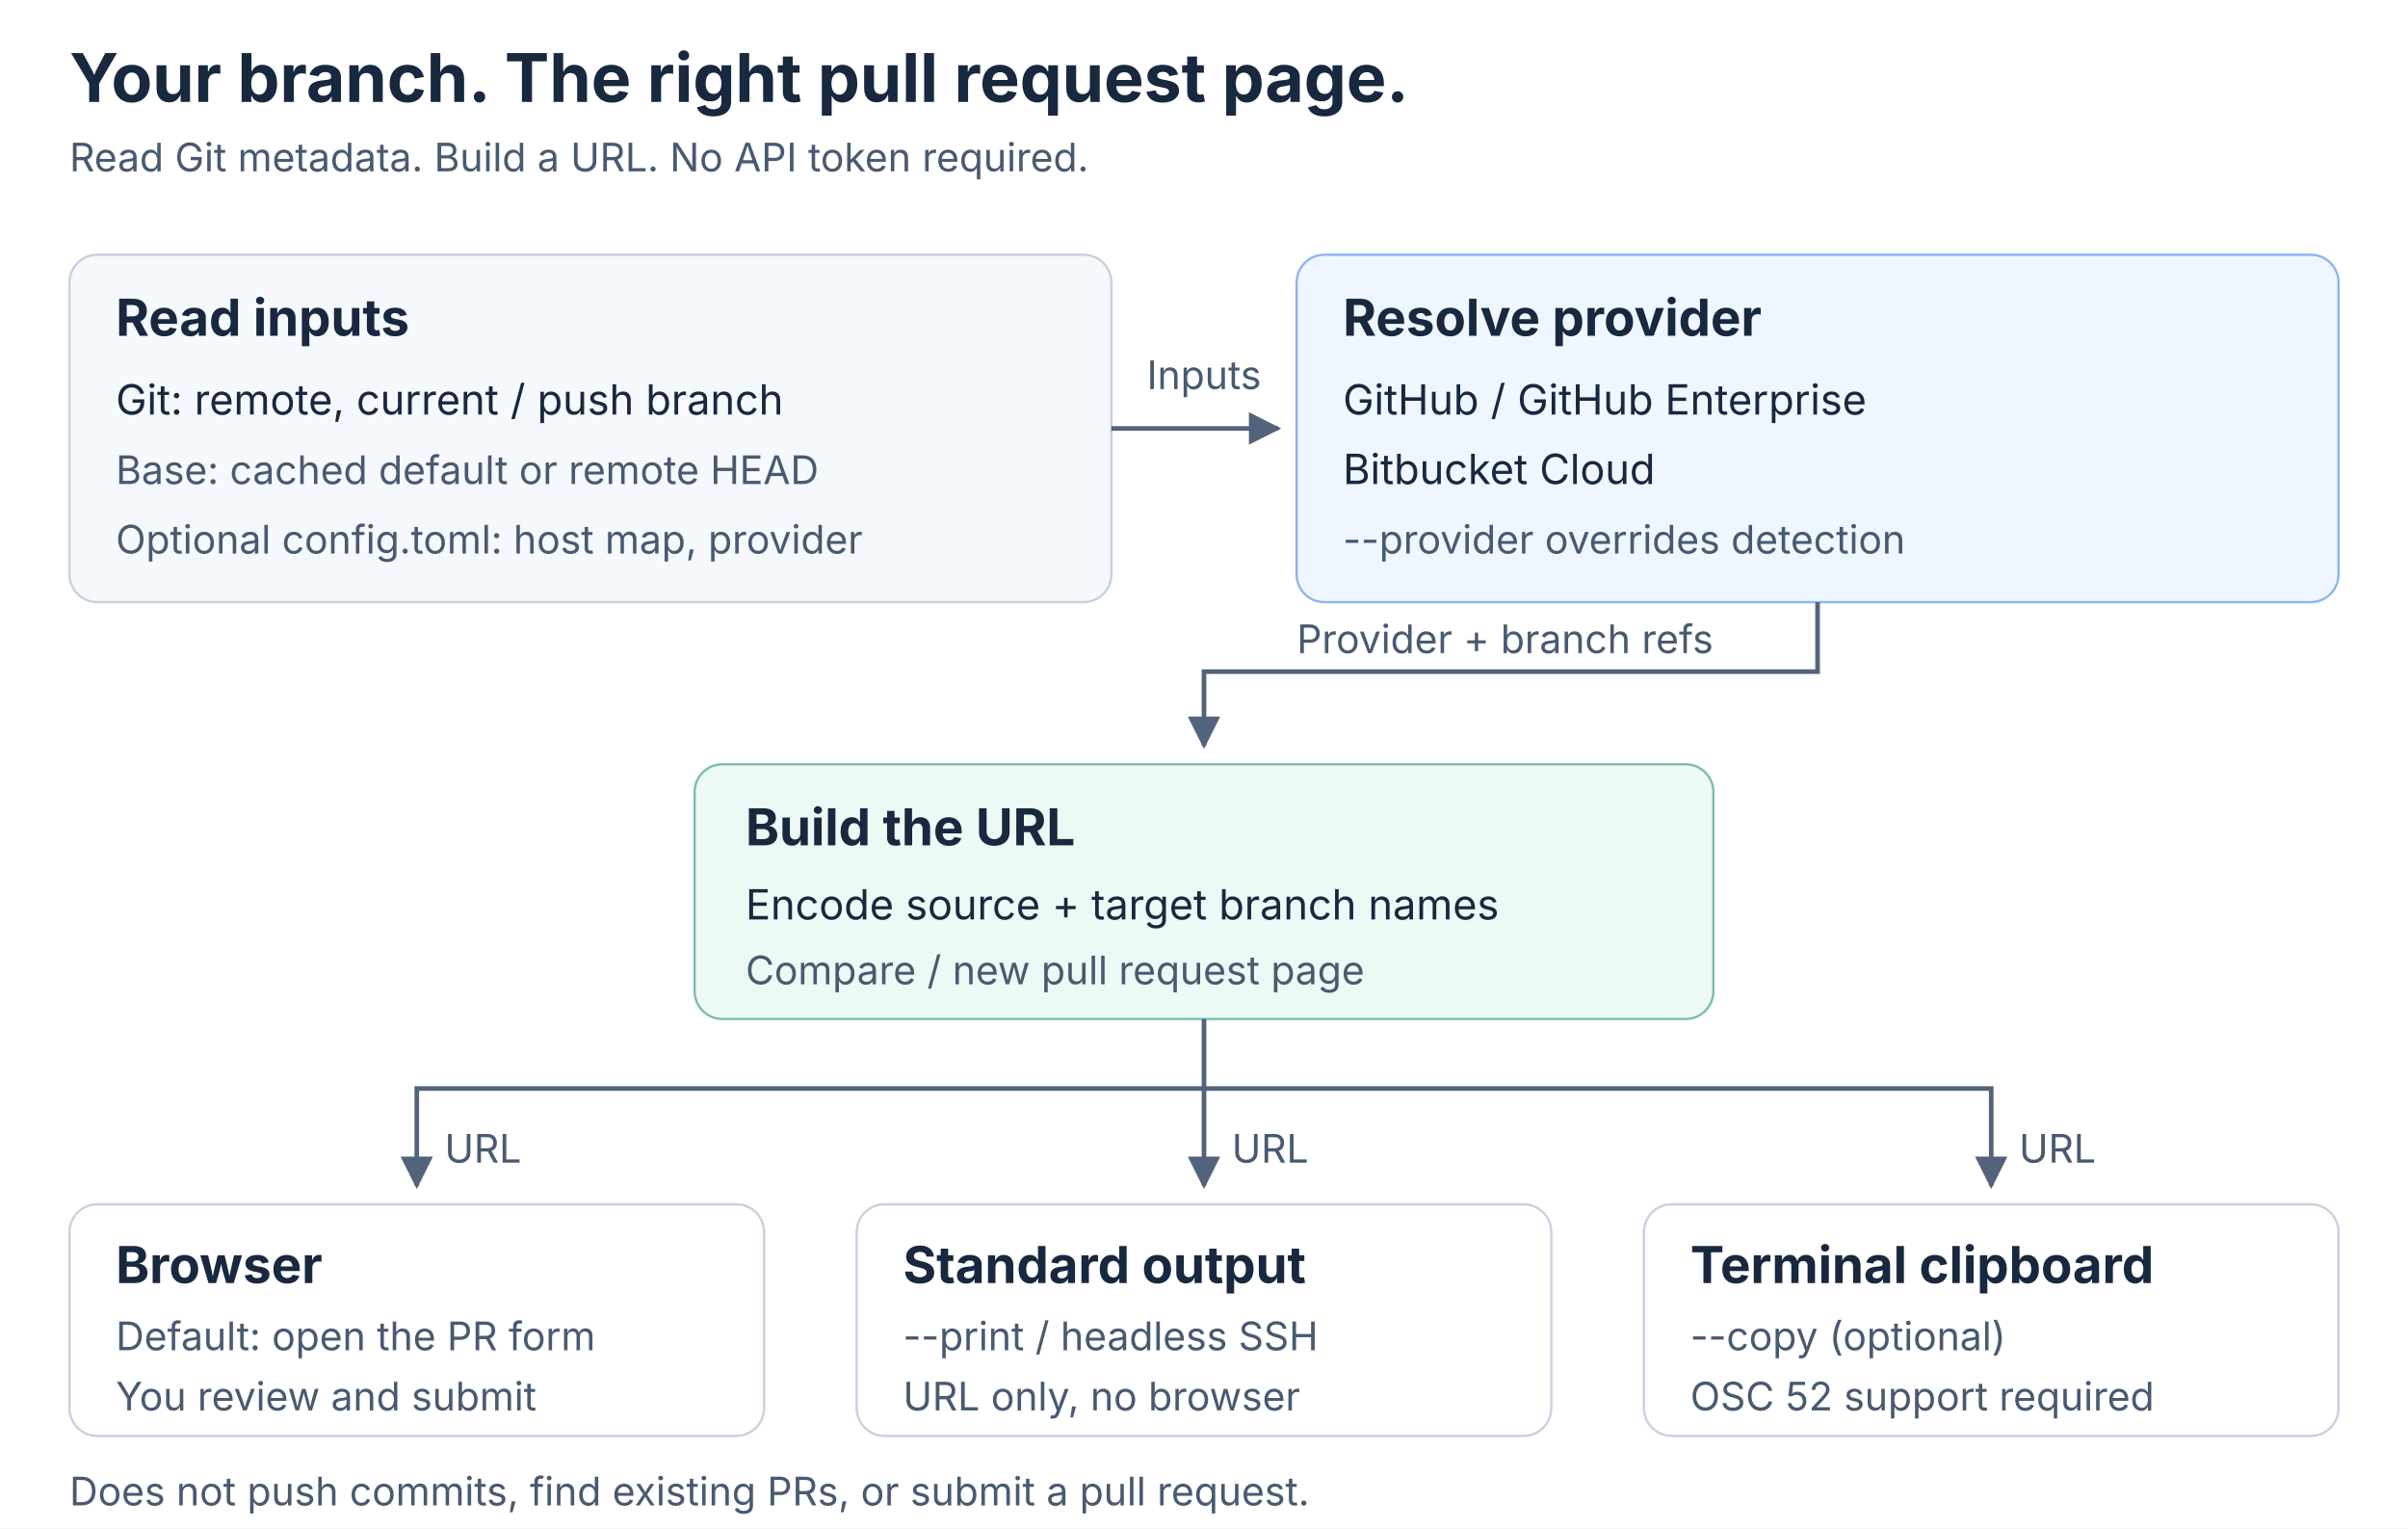
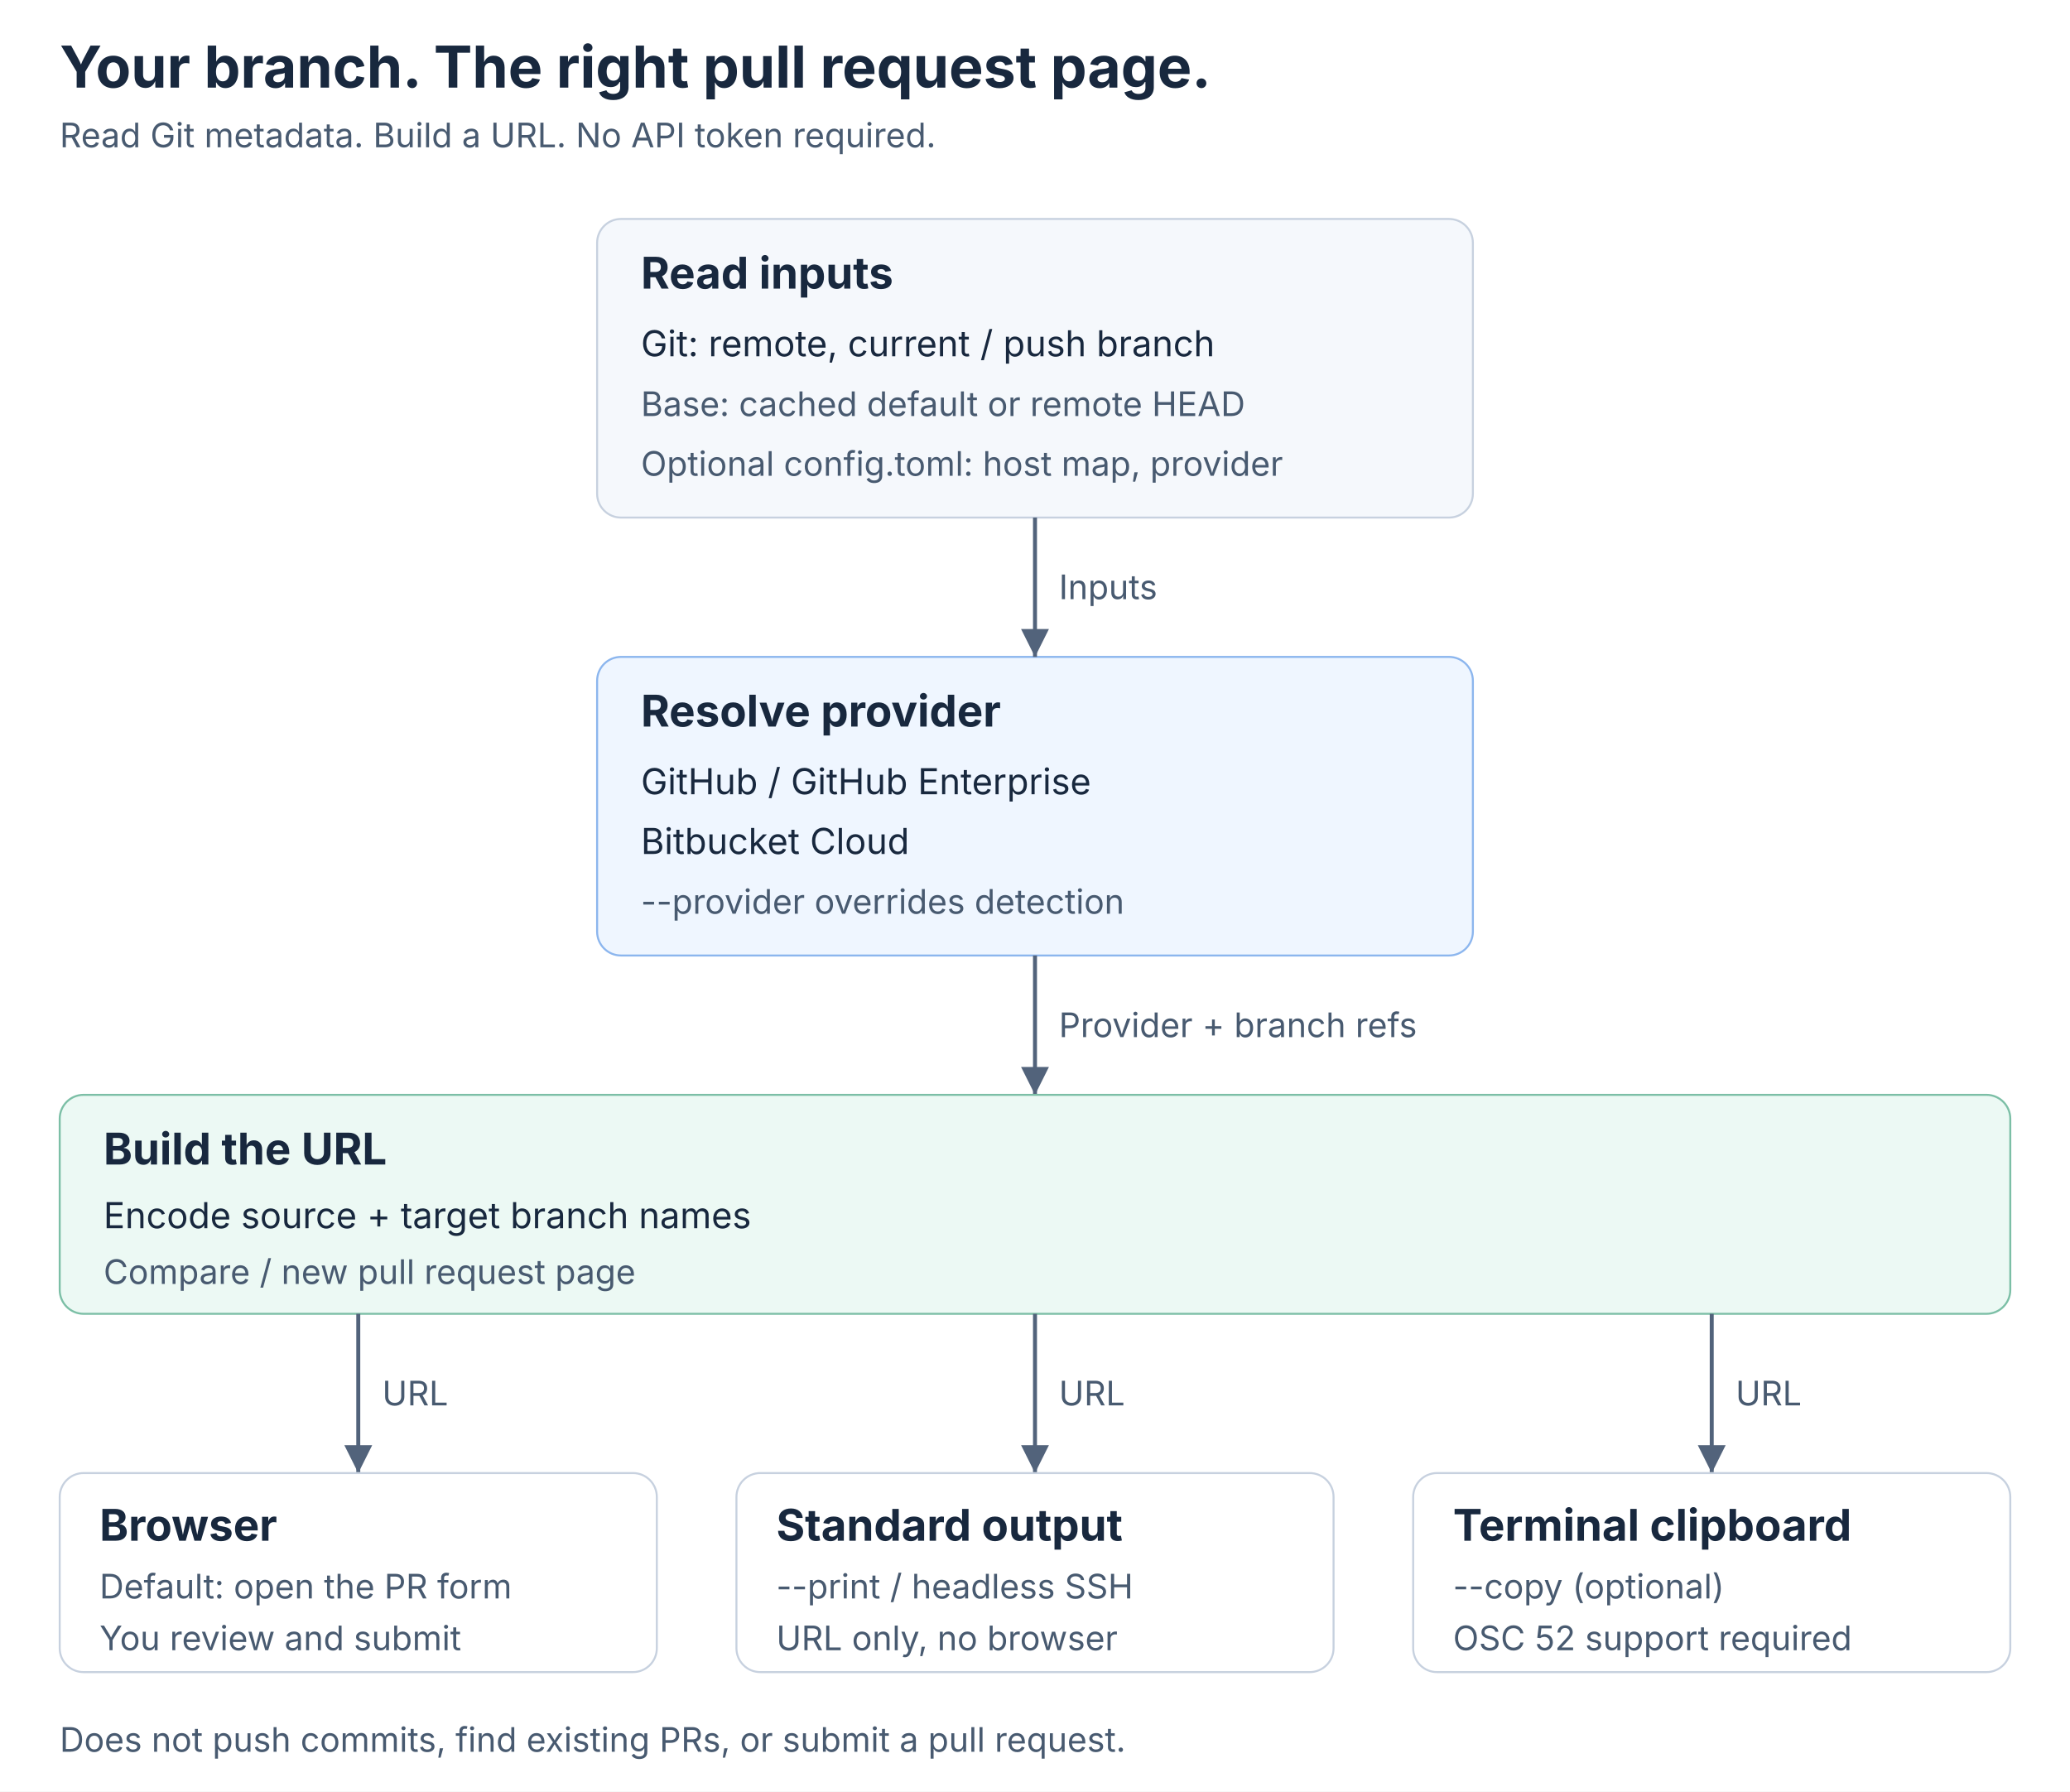
- <svg xmlns="http://www.w3.org/2000/svg" width="1040" height="660" viewBox="0 0 1040 660" role="img" aria-labelledby="title desc">
+ <svg xmlns="http://www.w3.org/2000/svg" width="1040" height="900" viewBox="0 0 1040 900" role="img" aria-labelledby="title desc">
  <defs>
-     <marker id="arrow" viewBox="0 0 10 10" refX="9" refY="5" markerWidth="7" markerHeight="7" orient="auto">
-       <path d="M0 0L10 5L0 10Z" fill="#52637b" />
+     <marker id="arrow" viewBox="0 0 10 10" refX="10" refY="5" markerWidth="7" markerHeight="7" orient="auto">
+       <polygon points="0,0 10,5 0,10" fill="#52637b" />
    </marker>
    <style>text{font-family:system-ui,-apple-system,'Segoe UI',sans-serif;fill:#18283e;font-size:18px}.title{font-size:29px;font-weight:700}.head{font-size:22px;font-weight:700}.small,.label{font-size:17px;fill:#485a70}.edge{fill:none;stroke:#52637b;stroke-width:2;marker-end:url(#arrow)}</style>
  </defs>
-   <rect width="1040" height="660" fill="#fff" />
+   <rect width="1040" height="900" fill="#fff" />
  <text x="30" y="44" class="title">Your branch. The right pull request page.</text>
  <text x="30" y="74" class="small">Read Git metadata. Build a URL. No API token required.</text>
-   <rect x="30" y="110" width="450" height="150" rx="12" fill="#f5f8fc" stroke="#c7d1df" />
-   <text x="50" y="145" class="head">Read inputs</text>
-   <text x="50" y="179">Git: remote, current / push branch</text>
-   <text x="50" y="209" class="small">Base: cached default or remote HEAD</text>
-   <text x="50" y="239" class="small">Optional config.toml: host map, provider</text>
-   <rect x="560" y="110" width="450" height="150" rx="12" fill="#eff6ff" stroke="#8cb6ee" />
-   <text x="580" y="145" class="head">Resolve provider</text>
-   <text x="580" y="179">GitHub / GitHub Enterprise</text>
-   <text x="580" y="209">Bitbucket Cloud</text>
-   <text x="580" y="239" class="small">--provider overrides detection</text>
-   <path d="M480 185H552" class="edge" />
-   <text x="520" y="168" text-anchor="middle" class="label">Inputs</text>
-   <path d="M785 260V290H520V322" class="edge" />
-   <text x="650" y="282" text-anchor="middle" class="label">Provider + branch refs</text>
-   <rect x="300" y="330" width="440" height="110" rx="12" fill="#ecf9f4" stroke="#7cbfa6" />
-   <text x="322" y="365" class="head">Build the URL</text>
-   <text x="322" y="397">Encode source + target branch names</text>
-   <text x="322" y="425" class="small">Compare / new pull request page</text>
-   <path d="M520 440V470H180V512" class="edge" />
-   <path d="M520 470V512" class="edge" />
-   <path d="M520 470H860V512" class="edge" />
-   <text x="192" y="502" class="label">URL</text>
-   <text x="532" y="502" class="label">URL</text>
-   <text x="872" y="502" class="label">URL</text>
-   <rect x="30" y="520" width="300" height="100" rx="12" fill="#fff" stroke="#c7d1df" />
-   <text x="50" y="554" class="head">Browser</text>
-   <text x="50" y="583" class="small">Default: open the PR form</text>
-   <text x="50" y="609" class="small">You review and submit</text>
-   <rect x="370" y="520" width="300" height="100" rx="12" fill="#fff" stroke="#c7d1df" />
-   <text x="390" y="554" class="head">Standard output</text>
-   <text x="390" y="583" class="small">--print / headless SSH</text>
-   <text x="390" y="609" class="small">URL only, no browser</text>
-   <rect x="710" y="520" width="300" height="100" rx="12" fill="#fff" stroke="#c7d1df" />
-   <text x="730" y="554" class="head">Terminal clipboard</text>
-   <text x="730" y="583" class="small">--copy (optional)</text>
-   <text x="730" y="609" class="small">OSC 52 support required</text>
-   <text x="30" y="650" class="small">Does not push commits, find existing PRs, or submit a pull request.</text>
+   <rect x="300" y="110" width="440" height="150" rx="12" fill="#f5f8fc" stroke="#c7d1df" />
+   <text x="322" y="145" class="head">Read inputs</text>
+   <text x="322" y="179">Git: remote, current / push branch</text>
+   <text x="322" y="209" class="small">Base: cached default or remote HEAD</text>
+   <text x="322" y="239" class="small">Optional config.toml: host map, provider</text>
+   <rect x="300" y="330" width="440" height="150" rx="12" fill="#eff6ff" stroke="#8cb6ee" />
+   <text x="322" y="365" class="head">Resolve provider</text>
+   <text x="322" y="399">GitHub / GitHub Enterprise</text>
+   <text x="322" y="429">Bitbucket Cloud</text>
+   <text x="322" y="459" class="small">--provider overrides detection</text>
+   <line x1="520" y1="260" x2="520" y2="330" class="edge" />
+   <text x="532" y="301" class="label">Inputs</text>
+   <line x1="520" y1="480" x2="520" y2="550" class="edge" />
+   <text x="532" y="521" class="label">Provider + branch refs</text>
+   <rect x="30" y="550" width="980" height="110" rx="12" fill="#ecf9f4" stroke="#7cbfa6" />
+   <text x="52" y="585" class="head">Build the URL</text>
+   <text x="52" y="617">Encode source + target branch names</text>
+   <text x="52" y="645" class="small">Compare / new pull request page</text>
+   <line x1="180" y1="660" x2="180" y2="740" class="edge" />
+   <line x1="520" y1="660" x2="520" y2="740" class="edge" />
+   <line x1="860" y1="660" x2="860" y2="740" class="edge" />
+   <text x="192" y="706" class="label">URL</text>
+   <text x="532" y="706" class="label">URL</text>
+   <text x="872" y="706" class="label">URL</text>
+   <rect x="30" y="740" width="300" height="100" rx="12" fill="#fff" stroke="#c7d1df" />
+   <text x="50" y="774" class="head">Browser</text>
+   <text x="50" y="803" class="small">Default: open the PR form</text>
+   <text x="50" y="829" class="small">You review and submit</text>
+   <rect x="370" y="740" width="300" height="100" rx="12" fill="#fff" stroke="#c7d1df" />
+   <text x="390" y="774" class="head">Standard output</text>
+   <text x="390" y="803" class="small">--print / headless SSH</text>
+   <text x="390" y="829" class="small">URL only, no browser</text>
+   <rect x="710" y="740" width="300" height="100" rx="12" fill="#fff" stroke="#c7d1df" />
+   <text x="730" y="774" class="head">Terminal clipboard</text>
+   <text x="730" y="803" class="small">--copy (optional)</text>
+   <text x="730" y="829" class="small">OSC 52 support required</text>
+   <text x="30" y="880" class="small">Does not push commits, find existing PRs, or submit a pull request.</text>
</svg>
